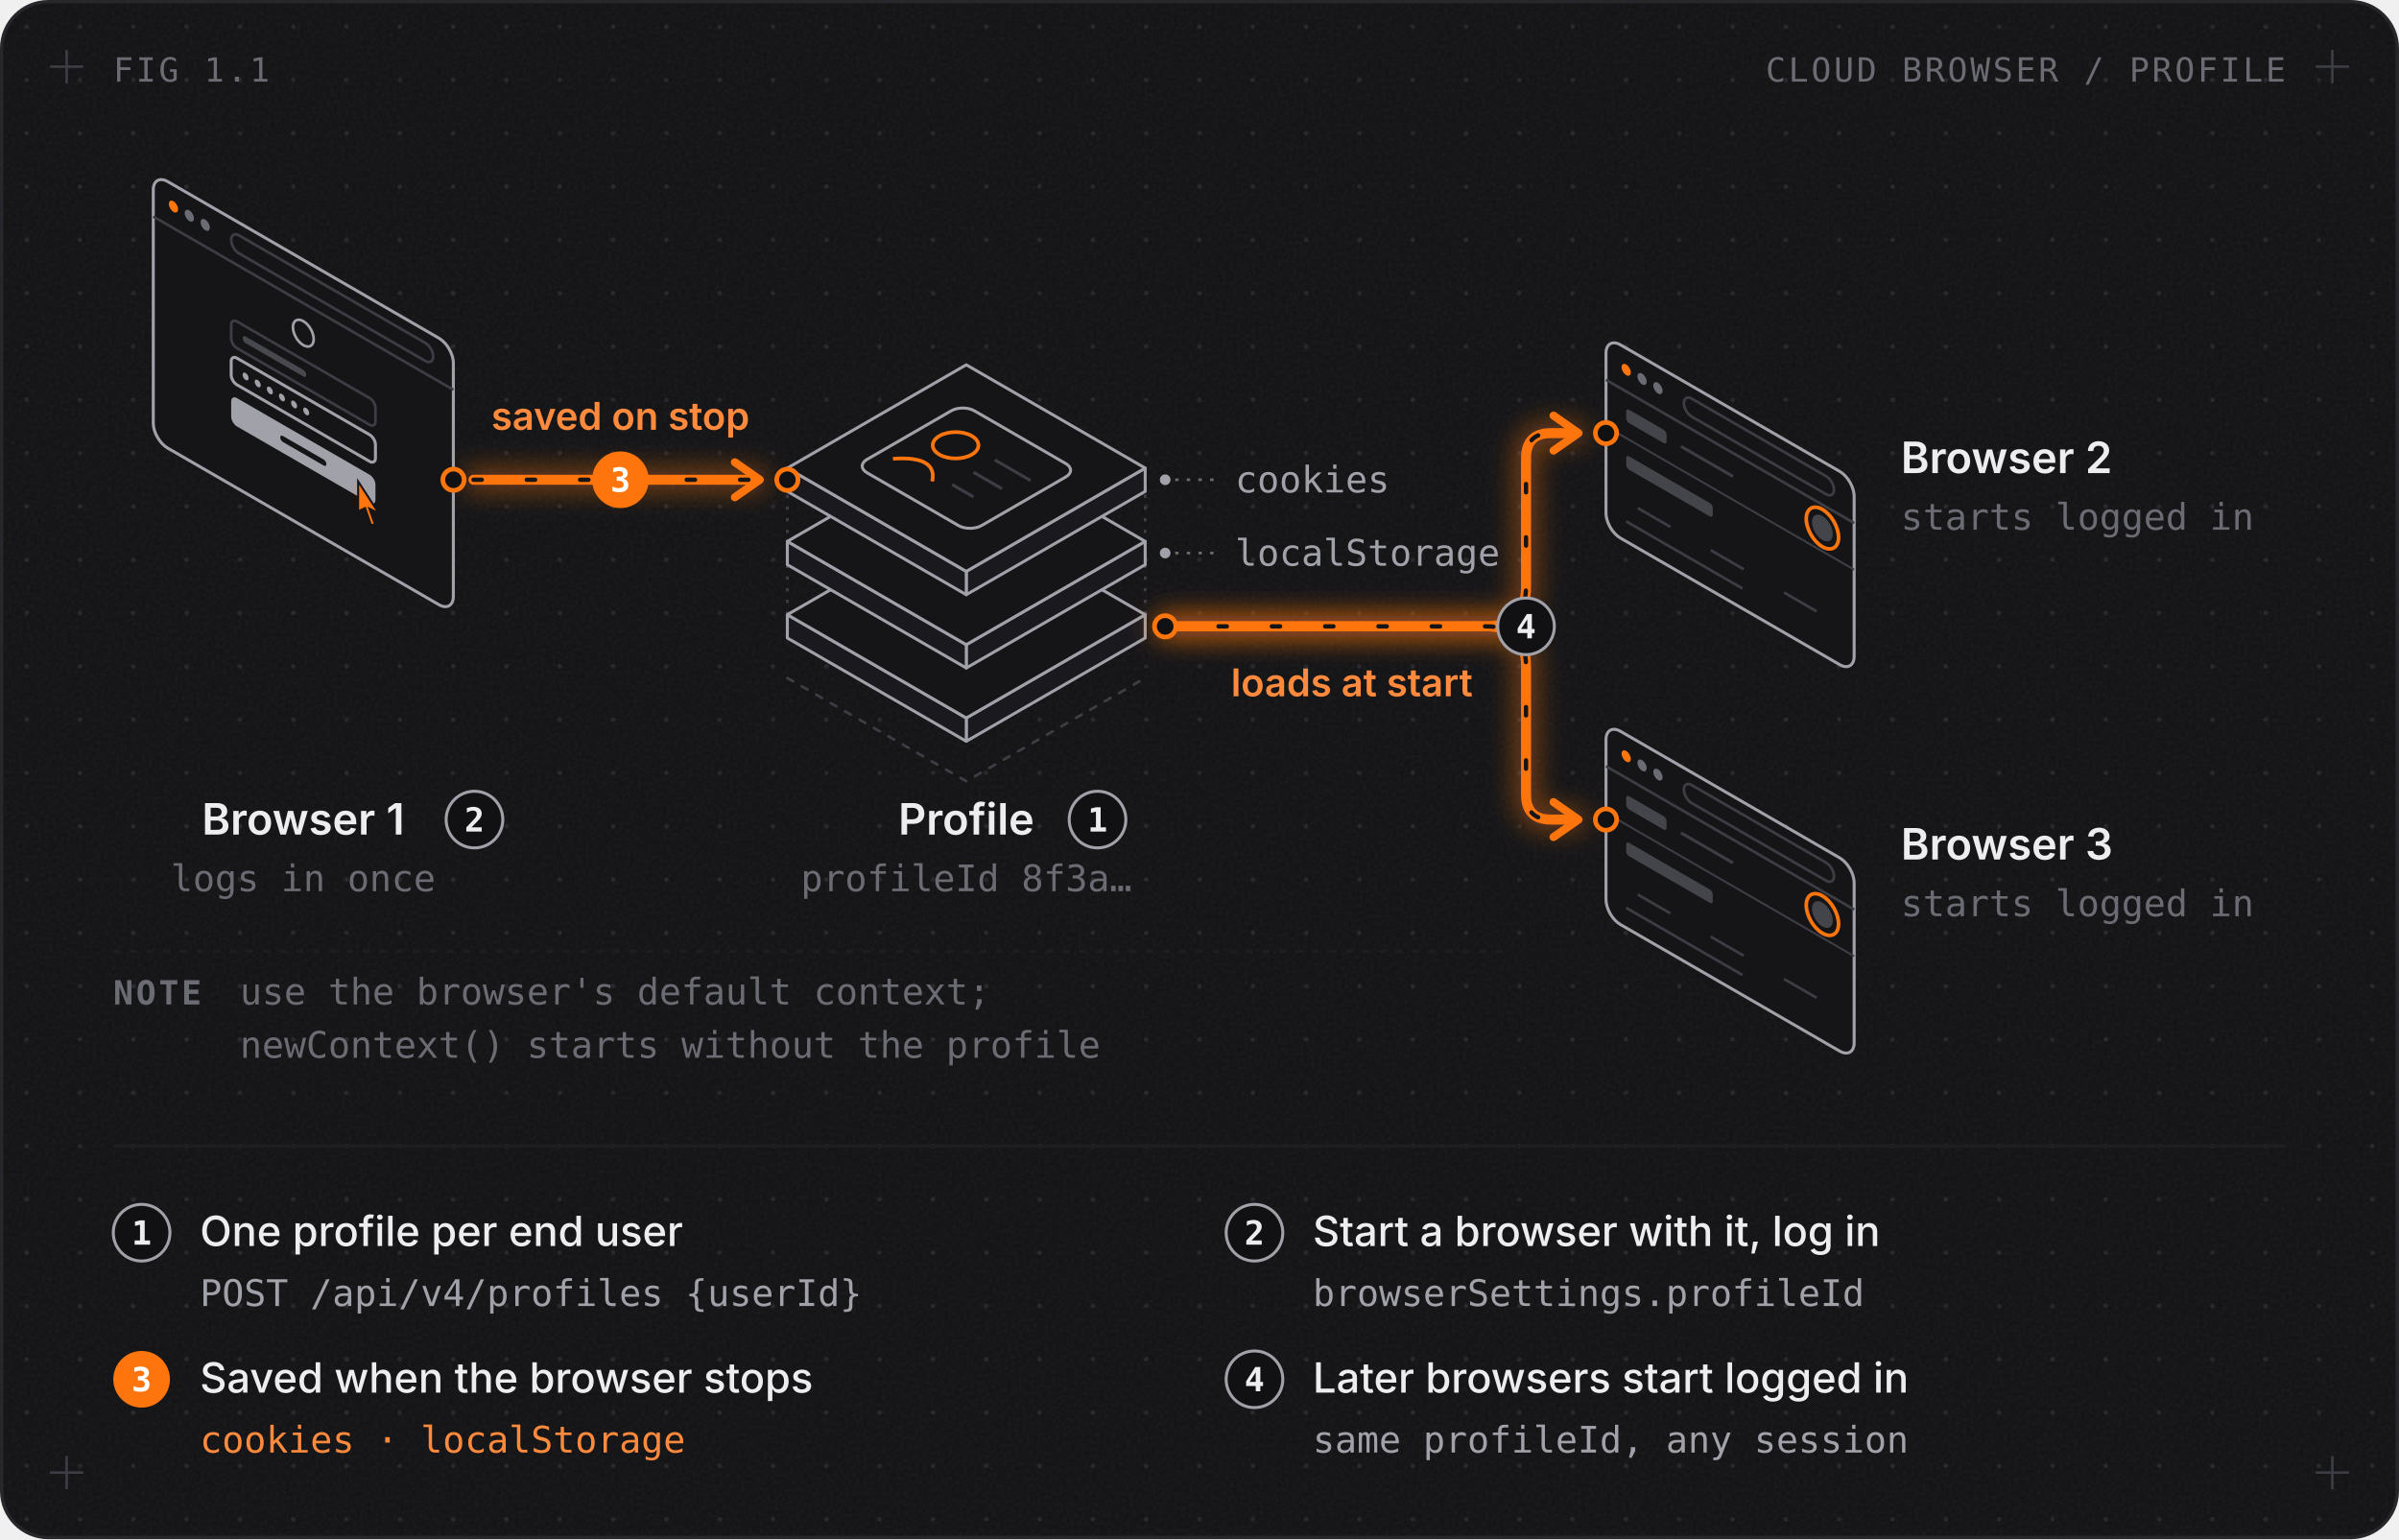
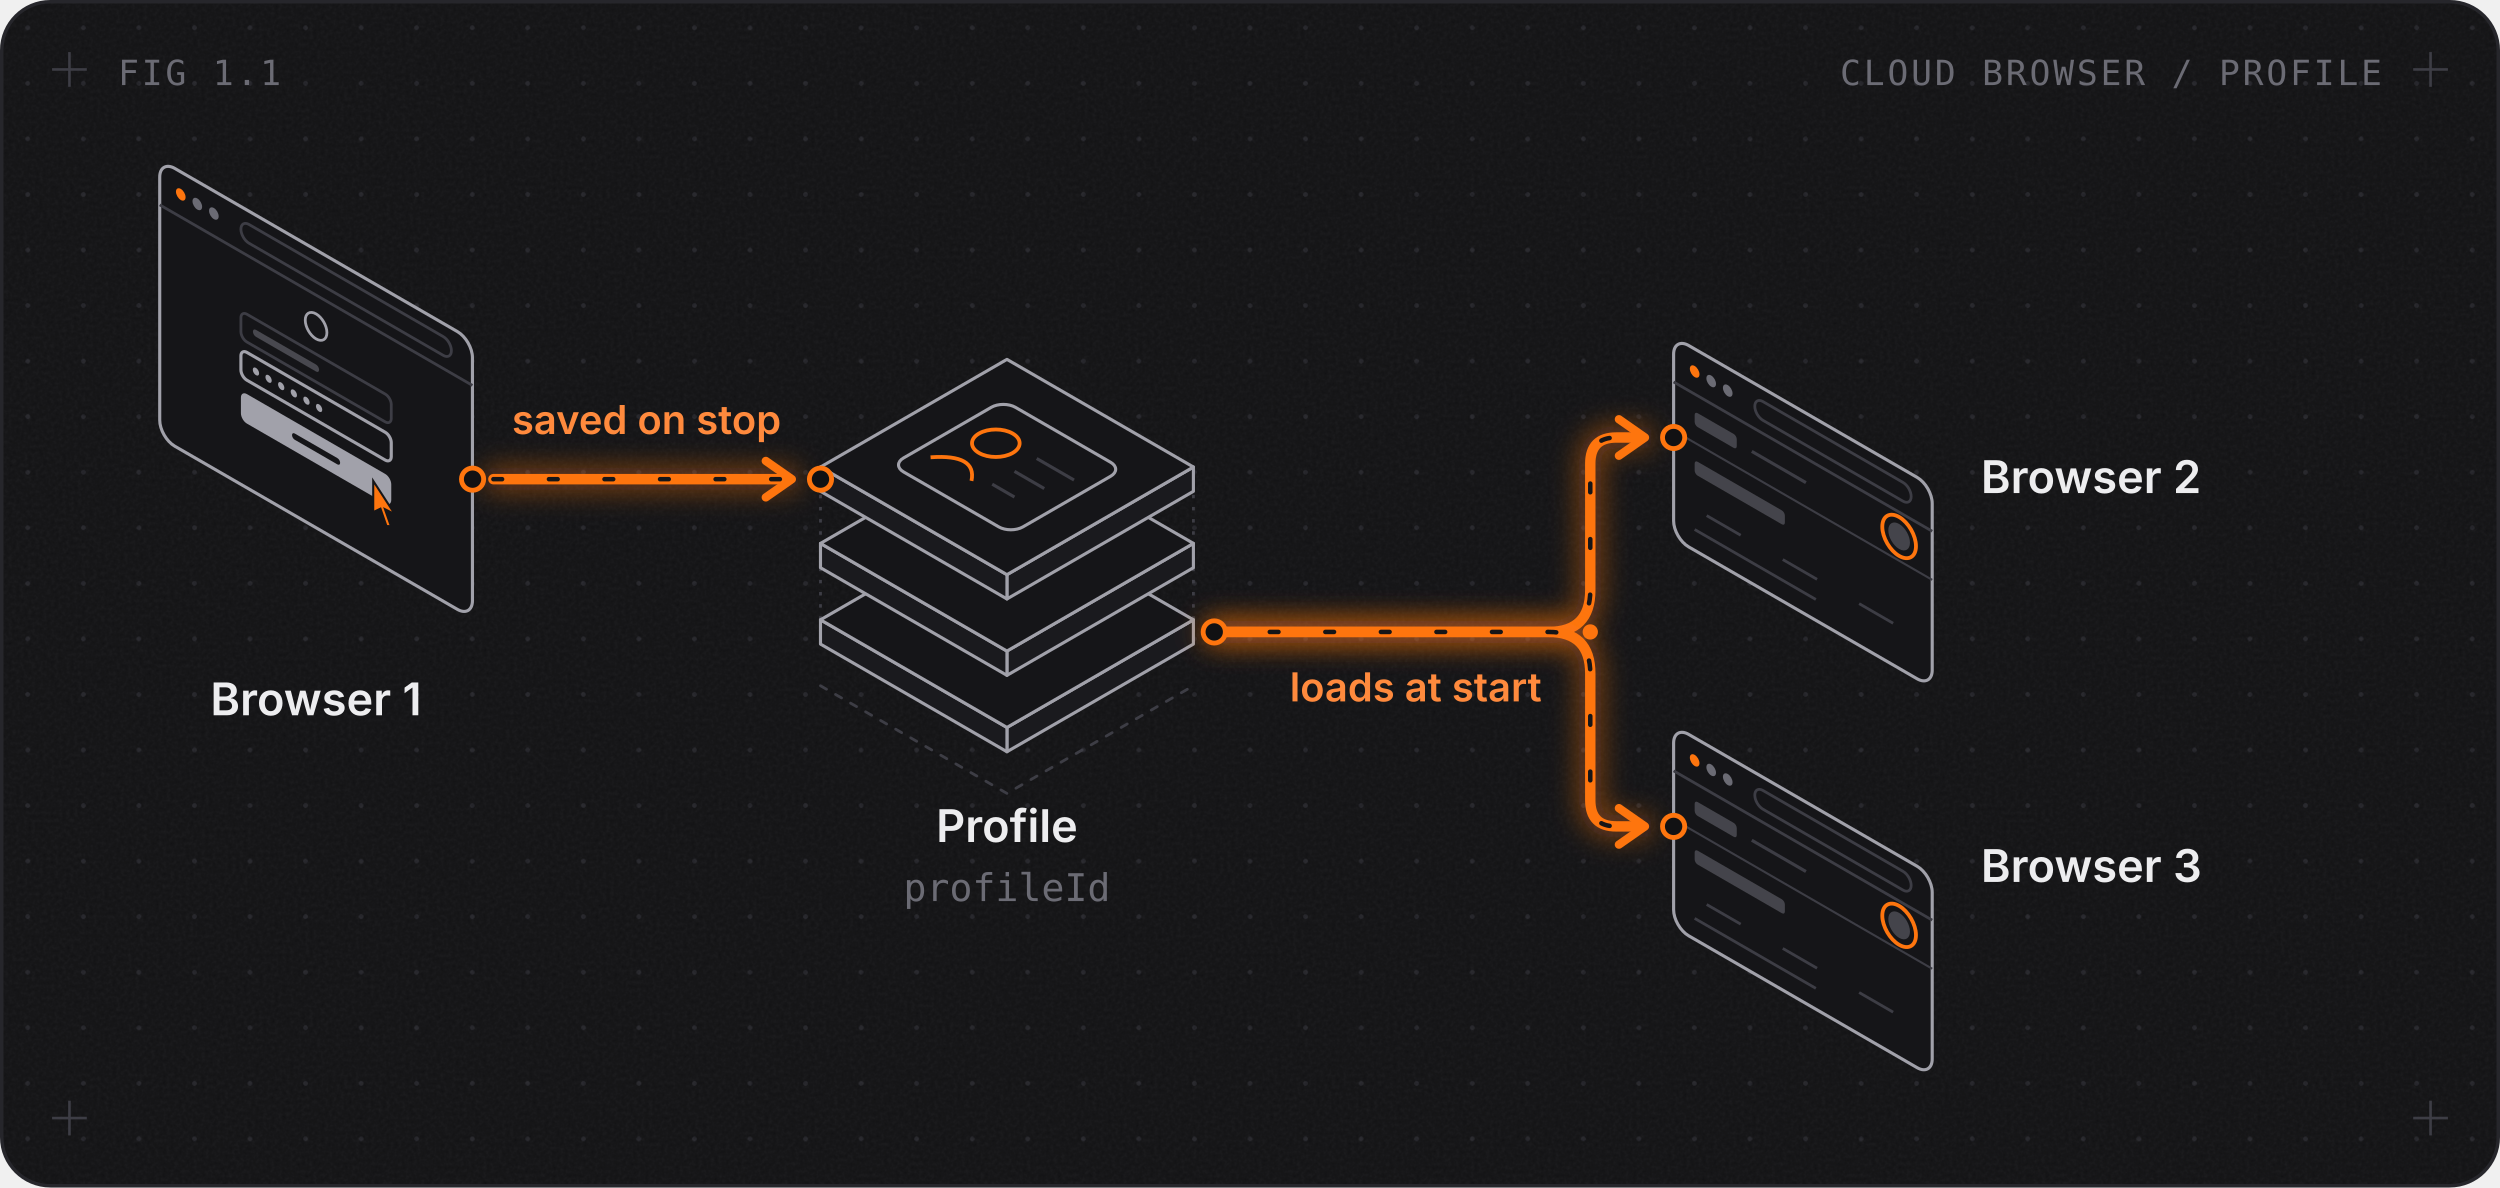
- <svg xmlns="http://www.w3.org/2000/svg" viewBox="0 0 720 462" width="720" height="462" role="img" aria-labelledby="t d" fill="none">
+ <svg xmlns="http://www.w3.org/2000/svg" viewBox="0 0 720 342" width="720" height="342" role="img" aria-labelledby="t d" fill="none">
  <style>.s{font-family:Geist, Inter, -apple-system, BlinkMacSystemFont, 'Segoe UI', Helvetica, Arial, sans-serif}.m{font-family:'Geist Mono', ui-monospace, SFMono-Regular, Menlo, monospace}text{font-kerning:normal}@keyframes flow{to{stroke-dashoffset:-16}}@keyframes cur{0%,100%{transform:translate(-14px,-9px)}14%,26%{transform:translate(0,0)}36%{transform:translate(-14px,-9px)}}@keyframes btn{0%,19%,25%,100%{fill-opacity:1}21%,23%{fill-opacity:.45}}@keyframes pks{0%,27%{stroke-opacity:0}31%,52%{stroke-opacity:1}56%,100%{stroke-opacity:0}}@keyframes pkl{0%,54%{stroke-opacity:0}58%,88%{stroke-opacity:1}92%,100%{stroke-opacity:0}}@keyframes wr{0%,36%{fill-opacity:0}46%,60%{fill-opacity:1}74%,100%{fill-opacity:0}}@keyframes ring{0%,4%{stroke-opacity:1}12%,60%{stroke-opacity:.2}68%,100%{stroke-opacity:1}}@media (prefers-reduced-motion:no-preference){.flow{animation:flow 1s linear infinite,pks 7s linear infinite}.load{animation:flow 1s linear infinite,pkl 7s linear infinite}.cur{animation:cur 7s ease-in-out infinite}.btn{animation:btn 7s linear infinite}.wr{animation:wr 7s ease-in-out infinite}.ring{animation:ring 7s ease-in-out infinite}.ring2{animation-delay:.25s}}</style>
  <defs>
    <pattern id="dots" width="16" height="16" patternUnits="userSpaceOnUse">
      <circle cx="8" cy="8" r="0.7" fill="#232328" />
    </pattern>
    <filter id="grain" x="0" y="0" width="100%" height="100%">
      <feTurbulence type="fractalNoise" baseFrequency="0.9" numOctaves="2" seed="7" stitchTiles="stitch" />
      <feColorMatrix values="0 0 0 0 0.5  0 0 0 0 0.5  0 0 0 0 0.5  0 0 0 0.07 0" />
    </filter>
    <clipPath id="card">
-       <rect x="0.5" y="0.5" width="719" height="461" rx="14" />
+       <rect x="0.5" y="0.5" width="719" height="341" rx="14" />
    </clipPath>
-     <filter id="glow" filterUnits="userSpaceOnUse" x="0" y="0" width="720" height="462">
+     <filter id="glow" filterUnits="userSpaceOnUse" x="0" y="0" width="720" height="342">
      <feGaussianBlur stdDeviation="4" />
    </filter>
    <marker id="oh" viewBox="0 0 10 10" refX="6" refY="5" markerWidth="5" markerHeight="5" orient="auto" markerUnits="strokeWidth">
      <path d="M1.5 1.5 L6.5 5 L1.5 8.5" stroke="#FE750E" stroke-width="1.6" fill="none" stroke-linecap="round" stroke-linejoin="round" />
    </marker>
  </defs>
-   <rect x="0.5" y="0.5" width="719" height="461" rx="14" fill="#111113" />
+   <rect x="0.5" y="0.5" width="719" height="341" rx="14" fill="#111113" />
  <g clip-path="url(#card)">
-     <rect width="720" height="462" fill="url(#dots)" />
-     <rect width="720" height="462" filter="url(#grain)" />
+     <rect width="720" height="342" fill="url(#dots)" />
+     <rect width="720" height="342" filter="url(#grain)" />
  </g>
-   <rect x="0.5" y="0.5" width="719" height="461" rx="14" fill="none" stroke="#26262B" />
+   <rect x="0.5" y="0.5" width="719" height="341" rx="14" fill="none" stroke="#26262B" />
  <path d="M15 20h10M20 15v10" stroke="#3D3D45" stroke-width="0.75" />
  <path d="M695 20h10M700 15v10" stroke="#3D3D45" stroke-width="0.75" />
-   <path d="M15 442h10M20 437v10" stroke="#3D3D45" stroke-width="0.75" />
-   <path d="M695 442h10M700 437v10" stroke="#3D3D45" stroke-width="0.75" />
+   <path d="M15 322h10M20 317v10" stroke="#3D3D45" stroke-width="0.75" />
+   <path d="M695 322h10M700 317v10" stroke="#3D3D45" stroke-width="0.75" />
  <text x="34.0" y="24.5" font-size="10" fill="#6B6B74" letter-spacing="0.08em" class="m">FIG 1.1</text>
  <text x="686.0" y="24.5" font-size="10" fill="#6B6B74" text-anchor="end" letter-spacing="0.08em" class="m">CLOUD BROWSER / PROFILE</text>
-   <polyline points="236.3,203.5 290.0,234.5 343.7,203.5" stroke="#3D3D45" stroke-width="0.8" stroke-dasharray="2 3" stroke-linejoin="round" stroke-linecap="round" />
-   <line x1="236.3" y1="191.5" x2="236.3" y2="140.5" stroke="#3D3D45" stroke-width="0.8" stroke-dasharray="1 2.5" />
-   <line x1="290.0" y1="222.5" x2="290.0" y2="171.5" stroke="#3D3D45" stroke-width="0.8" stroke-dasharray="1 2.5" />
-   <line x1="343.7" y1="191.5" x2="343.7" y2="140.5" stroke="#3D3D45" stroke-width="0.8" stroke-dasharray="1 2.5" />
-   <polygon points="343.7,184.5 290.0,215.5 290.0,222.5 343.7,191.5" fill="#1A1A1E" stroke="#A1A1AA" stroke-width="0.9" stroke-linejoin="round" stroke-linecap="round" />
-   <polygon points="236.3,184.5 290.0,215.5 290.0,222.5 236.3,191.5" fill="#1A1A1E" stroke="#A1A1AA" stroke-width="0.9" stroke-linejoin="round" stroke-linecap="round" />
-   <polygon points="290.0,153.5 343.7,184.5 290.0,215.5 236.3,184.5" fill="#151518" stroke="#A1A1AA" stroke-width="0.9" stroke-linejoin="round" stroke-linecap="round" />
-   <polygon points="343.7,162.5 290.0,193.5 290.0,200.5 343.7,169.5" fill="#1A1A1E" stroke="#A1A1AA" stroke-width="0.9" stroke-linejoin="round" stroke-linecap="round" />
-   <polygon points="236.3,162.5 290.0,193.5 290.0,200.5 236.3,169.5" fill="#1A1A1E" stroke="#A1A1AA" stroke-width="0.9" stroke-linejoin="round" stroke-linecap="round" />
-   <polygon points="290.0,131.5 343.7,162.5 290.0,193.5 236.3,162.5" fill="#151518" stroke="#A1A1AA" stroke-width="0.9" stroke-linejoin="round" stroke-linecap="round" />
-   <polygon points="343.7,140.5 290.0,171.5 290.0,178.5 343.7,147.5" fill="#1A1A1E" stroke="#A1A1AA" stroke-width="0.9" stroke-linejoin="round" stroke-linecap="round" />
-   <polygon points="236.3,140.5 290.0,171.5 290.0,178.5 236.3,147.5" fill="#1A1A1E" stroke="#A1A1AA" stroke-width="0.9" stroke-linejoin="round" stroke-linecap="round" />
-   <polygon points="290.0,109.5 343.7,140.5 290.0,171.5 236.3,140.5" fill="#151518" stroke="#A1A1AA" stroke-width="0.9" stroke-linejoin="round" stroke-linecap="round" />
-   <polygon class="wr" points="290.0,109.5 343.7,140.5 290.0,171.5 236.3,140.5" fill="#3A2214" fill-opacity="0" />
-   <g transform="matrix(0.866,0.5,-0.866,0.5,290.0,109.5)">
+   <polyline points="236.3,197.5 290.0,228.5 343.7,197.5" stroke="#3D3D45" stroke-width="0.8" stroke-dasharray="2 3" stroke-linejoin="round" stroke-linecap="round" />
+   <line x1="236.3" y1="185.5" x2="236.3" y2="134.5" stroke="#3D3D45" stroke-width="0.8" stroke-dasharray="1 2.5" />
+   <line x1="290.0" y1="216.5" x2="290.0" y2="165.5" stroke="#3D3D45" stroke-width="0.8" stroke-dasharray="1 2.5" />
+   <line x1="343.7" y1="185.5" x2="343.7" y2="134.5" stroke="#3D3D45" stroke-width="0.8" stroke-dasharray="1 2.5" />
+   <polygon points="343.7,178.5 290.0,209.5 290.0,216.5 343.7,185.5" fill="#1A1A1E" stroke="#A1A1AA" stroke-width="0.9" stroke-linejoin="round" stroke-linecap="round" />
+   <polygon points="236.3,178.5 290.0,209.5 290.0,216.5 236.3,185.5" fill="#1A1A1E" stroke="#A1A1AA" stroke-width="0.9" stroke-linejoin="round" stroke-linecap="round" />
+   <polygon points="290.0,147.5 343.7,178.5 290.0,209.5 236.3,178.5" fill="#151518" stroke="#A1A1AA" stroke-width="0.9" stroke-linejoin="round" stroke-linecap="round" />
+   <polygon points="343.7,156.5 290.0,187.5 290.0,194.5 343.7,163.5" fill="#1A1A1E" stroke="#A1A1AA" stroke-width="0.9" stroke-linejoin="round" stroke-linecap="round" />
+   <polygon points="236.3,156.5 290.0,187.5 290.0,194.5 236.3,163.5" fill="#1A1A1E" stroke="#A1A1AA" stroke-width="0.9" stroke-linejoin="round" stroke-linecap="round" />
+   <polygon points="290.0,125.5 343.7,156.5 290.0,187.5 236.3,156.5" fill="#151518" stroke="#A1A1AA" stroke-width="0.9" stroke-linejoin="round" stroke-linecap="round" />
+   <polygon points="343.7,134.5 290.0,165.5 290.0,172.5 343.7,141.5" fill="#1A1A1E" stroke="#A1A1AA" stroke-width="0.9" stroke-linejoin="round" stroke-linecap="round" />
+   <polygon points="236.3,134.5 290.0,165.5 290.0,172.5 236.3,141.5" fill="#1A1A1E" stroke="#A1A1AA" stroke-width="0.9" stroke-linejoin="round" stroke-linecap="round" />
+   <polygon points="290.0,103.5 343.7,134.5 290.0,165.5 236.3,134.5" fill="#151518" stroke="#A1A1AA" stroke-width="0.9" stroke-linejoin="round" stroke-linecap="round" />
+   <polygon class="wr" points="290.0,103.5 343.7,134.5 290.0,165.5 236.3,134.5" fill="#3A2214" fill-opacity="0" />
+   <g transform="matrix(0.866,0.5,-0.866,0.5,290.0,103.5)">
    <rect x="11.2" y="12.4" width="39.7" height="37.2" rx="4" stroke="#A1A1AA" stroke-width="0.9" vector-effect="non-scaling-stroke" />
    <circle cx="22.3" cy="26.0" r="5.6" stroke="#FE750E" stroke-width="1.1" vector-effect="non-scaling-stroke" />
    <path d="M15.5 40.9 q6.8 -8.7 13.6 0" stroke="#FE750E" stroke-width="1.1" vector-effect="non-scaling-stroke" />
    <line x1="33.5" y1="23.6" x2="45.9" y2="23.6" stroke="#3D3D45" stroke-width="0.9" vector-effect="non-scaling-stroke" />
    <line x1="33.5" y1="31.0" x2="43.4" y2="31.0" stroke="#3D3D45" stroke-width="0.9" vector-effect="non-scaling-stroke" />
    <line x1="33.5" y1="38.4" x2="40.9" y2="38.4" stroke="#3D3D45" stroke-width="0.9" vector-effect="non-scaling-stroke" />
  </g>
-   <circle cx="349.7" cy="144.0" r="1.6" fill="#A1A1AA" />
-   <line x1="352.7" y1="144.0" x2="365.7" y2="144.0" stroke="#6B6B74" stroke-width="0.8" stroke-dasharray="1 2.5" />
-   <text x="370.7" y="147.8" font-size="11" fill="#A1A1AA" class="m">cookies</text>
-   <circle cx="349.7" cy="166.0" r="1.6" fill="#A1A1AA" />
-   <line x1="352.7" y1="166.0" x2="365.7" y2="166.0" stroke="#6B6B74" stroke-width="0.8" stroke-dasharray="1 2.5" />
-   <text x="370.7" y="169.8" font-size="11" fill="#A1A1AA" class="m">localStorage</text>
-   <path d="M142.1 144.0 H227.3" stroke="#FE750E" stroke-width="6" stroke-opacity="0.5" filter="url(#glow)" stroke-linejoin="round" stroke-linecap="round" />
-   <path d="M142.1 144.0 H227.3" stroke="#FE750E" stroke-width="3" stroke-linejoin="round" stroke-linecap="round" marker-end="url(#oh)" />
-   <path class="flow" d="M142.1 144.0 H227.3" stroke="#151518" stroke-width="1.3" stroke-dasharray="2.5 13.5" stroke-linecap="round" />
-   <circle cx="186.2" cy="144.0" r="8.5" fill="#FE750E" />
-   <text x="186.2" y="147.6" font-size="10" fill="#FFFFFF" font-weight="600" text-anchor="middle" class="m">3</text>
-   <text x="186.2" y="129.0" font-size="11.5" fill="#FF8A3D" font-weight="600" text-anchor="middle" class="s">saved on stop</text>
-   <path d="M349.7 188.0 L446.0 188.0 Q458.0 188.0 458.0 176.0 L458.0 137.5 Q458.0 130.0 465.5 130.0 L473.0 130.0" stroke="#FE750E" stroke-width="6" stroke-opacity="0.5" filter="url(#glow)" stroke-linejoin="round" stroke-linecap="round" />
-   <path d="M349.7 188.0 L446.0 188.0 Q458.0 188.0 458.0 176.0 L458.0 137.5 Q458.0 130.0 465.5 130.0 L473.0 130.0" stroke="#FE750E" stroke-width="3" stroke-linejoin="round" stroke-linecap="round" marker-end="url(#oh)" />
-   <path class="load" d="M349.7 188.0 L446.0 188.0 Q458.0 188.0 458.0 176.0 L458.0 137.5 Q458.0 130.0 465.5 130.0 L473.0 130.0" stroke="#151518" stroke-width="1.3" stroke-dasharray="2.5 13.5" stroke-linecap="round" />
-   <path d="M349.7 188.0 L446.0 188.0 Q458.0 188.0 458.0 200.0 L458.0 238.5 Q458.0 246.0 465.5 246.0 L473.0 246.0" stroke="#FE750E" stroke-width="6" stroke-opacity="0.5" filter="url(#glow)" stroke-linejoin="round" stroke-linecap="round" />
-   <path d="M349.7 188.0 L446.0 188.0 Q458.0 188.0 458.0 200.0 L458.0 238.5 Q458.0 246.0 465.5 246.0 L473.0 246.0" stroke="#FE750E" stroke-width="3" stroke-linejoin="round" stroke-linecap="round" marker-end="url(#oh)" />
-   <path class="load" d="M349.7 188.0 L446.0 188.0 Q458.0 188.0 458.0 200.0 L458.0 238.5 Q458.0 246.0 465.5 246.0 L473.0 246.0" stroke="#151518" stroke-width="1.3" stroke-dasharray="2.5 13.5" stroke-linecap="round" />
-   <circle cx="458.0" cy="188.0" r="8.5" fill="#111113" stroke="#A1A1AA" stroke-width="0.9" />
-   <text x="458.0" y="191.6" font-size="10" fill="#EDEDEF" font-weight="600" text-anchor="middle" class="m">4</text>
-   <text x="442.0" y="209.0" font-size="11.5" fill="#FF8A3D" font-weight="600" text-anchor="end" class="s">loads at start</text>
-   <g transform="matrix(0.866,0.5,0,1,46.0,132.0)">
+   <path d="M142.1 138.0 H227.3" stroke="#FE750E" stroke-width="6" stroke-opacity="0.5" filter="url(#glow)" stroke-linejoin="round" stroke-linecap="round" />
+   <path d="M142.1 138.0 H227.3" stroke="#FE750E" stroke-width="3" stroke-linejoin="round" stroke-linecap="round" marker-end="url(#oh)" />
+   <path class="flow" d="M142.1 138.0 H227.3" stroke="#151518" stroke-width="1.3" stroke-dasharray="2.5 13.5" stroke-linecap="round" />
+   <text x="186.2" y="125.0" font-size="11.5" fill="#FF8A3D" font-weight="600" text-anchor="middle" class="s">saved on stop</text>
+   <path d="M349.7 182.0 L446.0 182.0 Q458.0 182.0 458.0 170.0 L458.0 133.5 Q458.0 126.0 465.5 126.0 L473.0 126.0" stroke="#FE750E" stroke-width="6" stroke-opacity="0.5" filter="url(#glow)" stroke-linejoin="round" stroke-linecap="round" />
+   <path d="M349.7 182.0 L446.0 182.0 Q458.0 182.0 458.0 170.0 L458.0 133.5 Q458.0 126.0 465.5 126.0 L473.0 126.0" stroke="#FE750E" stroke-width="3" stroke-linejoin="round" stroke-linecap="round" marker-end="url(#oh)" />
+   <path class="load" d="M349.7 182.0 L446.0 182.0 Q458.0 182.0 458.0 170.0 L458.0 133.5 Q458.0 126.0 465.5 126.0 L473.0 126.0" stroke="#151518" stroke-width="1.3" stroke-dasharray="2.5 13.5" stroke-linecap="round" />
+   <path d="M349.7 182.0 L446.0 182.0 Q458.0 182.0 458.0 194.0 L458.0 230.5 Q458.0 238.0 465.5 238.0 L473.0 238.0" stroke="#FE750E" stroke-width="6" stroke-opacity="0.5" filter="url(#glow)" stroke-linejoin="round" stroke-linecap="round" />
+   <path d="M349.7 182.0 L446.0 182.0 Q458.0 182.0 458.0 194.0 L458.0 230.5 Q458.0 238.0 465.5 238.0 L473.0 238.0" stroke="#FE750E" stroke-width="3" stroke-linejoin="round" stroke-linecap="round" marker-end="url(#oh)" />
+   <path class="load" d="M349.7 182.0 L446.0 182.0 Q458.0 182.0 458.0 194.0 L458.0 230.5 Q458.0 238.0 465.5 238.0 L473.0 238.0" stroke="#151518" stroke-width="1.3" stroke-dasharray="2.5 13.5" stroke-linecap="round" />
+   <circle cx="458" cy="182.0" r="2.2" fill="#FE750E" />
+   <text x="444.0" y="202.0" font-size="11.5" fill="#FF8A3D" font-weight="600" text-anchor="end" class="s">loads at start</text>
+   <g transform="matrix(0.866,0.5,0,1,46.0,126.0)">
    <rect x="0" y="-80" width="104" height="80" rx="5" fill="#151518" stroke="#A1A1AA" stroke-width="0.9" vector-effect="non-scaling-stroke" />
    <line x1="0" y1="-67" x2="104" y2="-67" stroke="#3D3D45" stroke-width="0.8" vector-effect="non-scaling-stroke" />
    <circle cx="7.0" cy="-73.5" r="1.6" fill="#FE750E" />
    <circle cx="12.5" cy="-73.5" r="1.6" fill="#6B6B74" />
    <circle cx="18.0" cy="-73.5" r="1.6" fill="#6B6B74" />
    <rect x="27" y="-76.2" width="70" height="5.4" rx="2.7" stroke="#3D3D45" stroke-width="0.8" vector-effect="non-scaling-stroke" />
    <circle cx="52.0" cy="-58" r="3.6" stroke="#A1A1AA" stroke-width="0.8" vector-effect="non-scaling-stroke" />
    <rect x="27.0" y="-50" width="50" height="8" rx="2" stroke="#3D3D45" stroke-width="0.8" vector-effect="non-scaling-stroke" />
    <rect x="31.0" y="-47" width="22" height="2" rx="1" fill="#6B6B74" fill-opacity=".6" />
    <rect x="27.0" y="-39" width="50" height="8" rx="2" stroke="#A1A1AA" stroke-width="0.9" vector-effect="non-scaling-stroke" />
    <circle cx="32.0" cy="-35" r="1.05" fill="#A1A1AA" />
    <circle cx="36.2" cy="-35" r="1.05" fill="#A1A1AA" />
    <circle cx="40.4" cy="-35" r="1.05" fill="#A1A1AA" />
    <circle cx="44.6" cy="-35" r="1.05" fill="#A1A1AA" />
    <circle cx="48.8" cy="-35" r="1.05" fill="#A1A1AA" />
    <circle cx="53.0" cy="-35" r="1.05" fill="#A1A1AA" />
    <rect class="btn" x="27.0" y="-27" width="50" height="8.5" rx="2" fill="#A1A1AA" />
    <rect x="44.0" y="-23.6" width="16" height="1.8" rx=".9" fill="#151518" />
    <path class="cur" d="M71.0 -23 l0 9 l2.4 -2.2 l2 4 l1.5 -0.7 l-2 -3.9 l3.3 -0.2z" fill="#FE750E" stroke="#151518" stroke-width="0.6" vector-effect="non-scaling-stroke" />
  </g>
-   <g transform="matrix(0.866,0.5,0,1,482.0,159.0)">
+   <g transform="matrix(0.866,0.5,0,1,482.0,155.0)">
    <rect x="0" y="-58" width="86" height="58" rx="5" fill="#151518" stroke="#A1A1AA" stroke-width="0.9" vector-effect="non-scaling-stroke" />
    <line x1="0" y1="-45" x2="86" y2="-45" stroke="#3D3D45" stroke-width="0.8" vector-effect="non-scaling-stroke" />
    <circle cx="7.0" cy="-51.5" r="1.6" fill="#FE750E" />
    <circle cx="12.5" cy="-51.5" r="1.6" fill="#6B6B74" />
    <circle cx="18.0" cy="-51.5" r="1.6" fill="#6B6B74" />
    <rect x="27" y="-54.2" width="52" height="5.4" rx="2.7" stroke="#3D3D45" stroke-width="0.8" vector-effect="non-scaling-stroke" />
    <rect x="7" y="-40" width="14" height="4" rx="1" fill="#6B6B74" fill-opacity=".55" />
    <line x1="26" y1="-38" x2="44" y2="-38" stroke="#3D3D45" stroke-width="0.9" vector-effect="non-scaling-stroke" />
    <circle cx="75" cy="-38" r="3.6" fill="#6B6B74" fill-opacity=".55" />
    <circle class="ring " cx="75" cy="-38" r="5.6" stroke="#FE750E" stroke-width="1.1" vector-effect="non-scaling-stroke" />
    <line x1="0" y1="-31" x2="86" y2="-31" stroke="#3D3D45" stroke-width="0.6" vector-effect="non-scaling-stroke" />
    <rect x="7" y="-26" width="30" height="4" rx="1" fill="#6B6B74" fill-opacity=".55" />
    <rect x="7.0" y="-18" width="21.3" height="-1.0" rx="2" stroke="#3D3D45" stroke-width="0.8" vector-effect="non-scaling-stroke" />
    <line x1="11.0" y1="-12" x2="22.3" y2="-12" stroke="#3D3D45" stroke-width="0.8" vector-effect="non-scaling-stroke" />
    <rect x="32.3" y="-18" width="21.3" height="-1.0" rx="2" stroke="#3D3D45" stroke-width="0.8" vector-effect="non-scaling-stroke" />
    <line x1="36.3" y1="-12" x2="47.7" y2="-12" stroke="#3D3D45" stroke-width="0.8" vector-effect="non-scaling-stroke" />
    <rect x="57.7" y="-18" width="21.3" height="-1.0" rx="2" stroke="#3D3D45" stroke-width="0.8" vector-effect="non-scaling-stroke" />
    <line x1="61.7" y1="-12" x2="73.0" y2="-12" stroke="#3D3D45" stroke-width="0.8" vector-effect="non-scaling-stroke" />
    <line x1="7" y1="-6" x2="47.3" y2="-6" stroke="#3D3D45" stroke-width="0.8" vector-effect="non-scaling-stroke" />
  </g>
-   <g transform="matrix(0.866,0.5,0,1,482.0,275.0)">
+   <g transform="matrix(0.866,0.5,0,1,482.0,267.0)">
    <rect x="0" y="-58" width="86" height="58" rx="5" fill="#151518" stroke="#A1A1AA" stroke-width="0.9" vector-effect="non-scaling-stroke" />
    <line x1="0" y1="-45" x2="86" y2="-45" stroke="#3D3D45" stroke-width="0.8" vector-effect="non-scaling-stroke" />
    <circle cx="7.0" cy="-51.5" r="1.6" fill="#FE750E" />
    <circle cx="12.5" cy="-51.5" r="1.6" fill="#6B6B74" />
    <circle cx="18.0" cy="-51.5" r="1.6" fill="#6B6B74" />
    <rect x="27" y="-54.2" width="52" height="5.4" rx="2.7" stroke="#3D3D45" stroke-width="0.8" vector-effect="non-scaling-stroke" />
    <rect x="7" y="-40" width="14" height="4" rx="1" fill="#6B6B74" fill-opacity=".55" />
    <line x1="26" y1="-38" x2="44" y2="-38" stroke="#3D3D45" stroke-width="0.9" vector-effect="non-scaling-stroke" />
    <circle cx="75" cy="-38" r="3.6" fill="#6B6B74" fill-opacity=".55" />
    <circle class="ring ring2" cx="75" cy="-38" r="5.6" stroke="#FE750E" stroke-width="1.1" vector-effect="non-scaling-stroke" />
    <line x1="0" y1="-31" x2="86" y2="-31" stroke="#3D3D45" stroke-width="0.6" vector-effect="non-scaling-stroke" />
    <rect x="7" y="-26" width="30" height="4" rx="1" fill="#6B6B74" fill-opacity=".55" />
    <rect x="7.0" y="-18" width="21.3" height="-1.0" rx="2" stroke="#3D3D45" stroke-width="0.8" vector-effect="non-scaling-stroke" />
    <line x1="11.0" y1="-12" x2="22.3" y2="-12" stroke="#3D3D45" stroke-width="0.8" vector-effect="non-scaling-stroke" />
    <rect x="32.3" y="-18" width="21.3" height="-1.0" rx="2" stroke="#3D3D45" stroke-width="0.8" vector-effect="non-scaling-stroke" />
    <line x1="36.3" y1="-12" x2="47.7" y2="-12" stroke="#3D3D45" stroke-width="0.8" vector-effect="non-scaling-stroke" />
    <rect x="57.7" y="-18" width="21.3" height="-1.0" rx="2" stroke="#3D3D45" stroke-width="0.8" vector-effect="non-scaling-stroke" />
    <line x1="61.7" y1="-12" x2="73.0" y2="-12" stroke="#3D3D45" stroke-width="0.8" vector-effect="non-scaling-stroke" />
    <line x1="7" y1="-6" x2="47.3" y2="-6" stroke="#3D3D45" stroke-width="0.8" vector-effect="non-scaling-stroke" />
  </g>
-   <circle cx="136.1" cy="144.0" r="3.2" fill="#111113" stroke="#FE750E" stroke-width="1.4" />
-   <circle cx="482.0" cy="130.0" r="3.2" fill="#111113" stroke="#FE750E" stroke-width="1.4" />
-   <circle cx="482.0" cy="246.0" r="3.2" fill="#111113" stroke="#FE750E" stroke-width="1.4" />
-   <circle cx="236.3" cy="144.0" r="3.2" fill="#111113" stroke="#FE750E" stroke-width="1.4" />
-   <circle cx="349.7" cy="188.0" r="3.2" fill="#111113" stroke="#FE750E" stroke-width="1.4" />
-   <text x="91.0" y="250.5" font-size="13" fill="#EDEDEF" font-weight="600" text-anchor="middle" class="s">Browser 1</text>
-   <circle cx="142.4" cy="246.0" r="8.5" fill="#111113" stroke="#A1A1AA" stroke-width="0.9" />
-   <text x="142.4" y="249.6" font-size="10" fill="#EDEDEF" font-weight="600" text-anchor="middle" class="m">2</text>
-   <text x="91.0" y="267.5" font-size="11" fill="#6B6B74" text-anchor="middle" class="m">logs in once</text>
-   <text x="290.0" y="250.5" font-size="13" fill="#EDEDEF" font-weight="600" text-anchor="middle" class="s">Profile</text>
-   <circle cx="329.4" cy="246.0" r="8.5" fill="#111113" stroke="#A1A1AA" stroke-width="0.9" />
-   <text x="329.4" y="249.6" font-size="10" fill="#EDEDEF" font-weight="600" text-anchor="middle" class="m">1</text>
-   <text x="290.0" y="267.5" font-size="11" fill="#6B6B74" text-anchor="middle" class="m">profileId 8f3a…</text>
+   <circle cx="136.1" cy="138.0" r="3.2" fill="#111113" stroke="#FE750E" stroke-width="1.4" />
+   <circle cx="482.0" cy="126.0" r="3.2" fill="#111113" stroke="#FE750E" stroke-width="1.4" />
+   <circle cx="482.0" cy="238.0" r="3.2" fill="#111113" stroke="#FE750E" stroke-width="1.4" />
+   <circle cx="236.3" cy="138.0" r="3.2" fill="#111113" stroke="#FE750E" stroke-width="1.4" />
+   <circle cx="349.7" cy="182.0" r="3.2" fill="#111113" stroke="#FE750E" stroke-width="1.4" />
+   <text x="91.0" y="206.0" font-size="13" fill="#EDEDEF" font-weight="600" text-anchor="middle" class="s">Browser 1</text>
+   <text x="290.0" y="242.5" font-size="13" fill="#EDEDEF" font-weight="600" text-anchor="middle" class="s">Profile</text>
+   <text x="290.0" y="259.5" font-size="11" fill="#6B6B74" text-anchor="middle" class="m">profileId</text>
  <text x="570.5" y="142.0" font-size="13" fill="#EDEDEF" font-weight="600" class="s">Browser 2</text>
-   <text x="570.5" y="159.0" font-size="11" fill="#6B6B74" class="m">starts logged in</text>
-   <text x="570.5" y="258.0" font-size="13" fill="#EDEDEF" font-weight="600" class="s">Browser 3</text>
-   <text x="570.5" y="275.0" font-size="11" fill="#6B6B74" class="m">starts logged in</text>
-   <line x1="34" y1="285.5" x2="452.0" y2="285.5" stroke="#1E1E22" stroke-width="1" stroke-dasharray="2 3" />
-   <text x="34.0" y="301.5" font-size="10" fill="#6B6B74" font-weight="600" letter-spacing="0.08em" class="m">NOTE</text>
-   <text x="72.0" y="301.5" font-size="11" fill="#6B6B74" class="m">use the browser's default context;</text>
-   <text x="72.0" y="317.5" font-size="11" fill="#6B6B74" class="m">newContext() starts without the profile</text>
-   <line x1="34" y1="344.0" x2="686" y2="344.0" stroke="#1E1E22" stroke-width="1" />
-   <circle cx="42.5" cy="370.0" r="8.5" fill="#111113" stroke="#A1A1AA" stroke-width="0.9" />
-   <text x="42.5" y="373.6" font-size="10" fill="#EDEDEF" font-weight="600" text-anchor="middle" class="m">1</text>
-   <text x="60.0" y="374.0" font-size="12.5" fill="#EDEDEF" font-weight="500" class="s">One profile per end user</text>
-   <text x="60.0" y="392.0" font-size="11" fill="#A1A1AA" class="m">POST /api/v4/profiles {userId}</text>
-   <circle cx="376.5" cy="370.0" r="8.5" fill="#111113" stroke="#A1A1AA" stroke-width="0.9" />
-   <text x="376.5" y="373.6" font-size="10" fill="#EDEDEF" font-weight="600" text-anchor="middle" class="m">2</text>
-   <text x="394.0" y="374.0" font-size="12.5" fill="#EDEDEF" font-weight="500" class="s">Start a browser with it, log in</text>
-   <text x="394.0" y="392.0" font-size="11" fill="#A1A1AA" class="m">browserSettings.profileId</text>
-   <circle cx="42.5" cy="414.0" r="8.5" fill="#FE750E" />
-   <text x="42.5" y="417.6" font-size="10" fill="#FFFFFF" font-weight="600" text-anchor="middle" class="m">3</text>
-   <text x="60.0" y="418.0" font-size="12.5" fill="#EDEDEF" font-weight="500" class="s">Saved when the browser stops</text>
-   <text x="60.0" y="436.0" font-size="11" fill="#FF8A3D" class="m">cookies · localStorage</text>
-   <circle cx="376.5" cy="414.0" r="8.5" fill="#111113" stroke="#A1A1AA" stroke-width="0.9" />
-   <text x="376.5" y="417.6" font-size="10" fill="#EDEDEF" font-weight="600" text-anchor="middle" class="m">4</text>
-   <text x="394.0" y="418.0" font-size="12.5" fill="#EDEDEF" font-weight="500" class="s">Later browsers start logged in</text>
-   <text x="394.0" y="436.0" font-size="11" fill="#A1A1AA" class="m">same profileId, any session</text>
+   <text x="570.5" y="254.0" font-size="13" fill="#EDEDEF" font-weight="600" class="s">Browser 3</text>
</svg>
